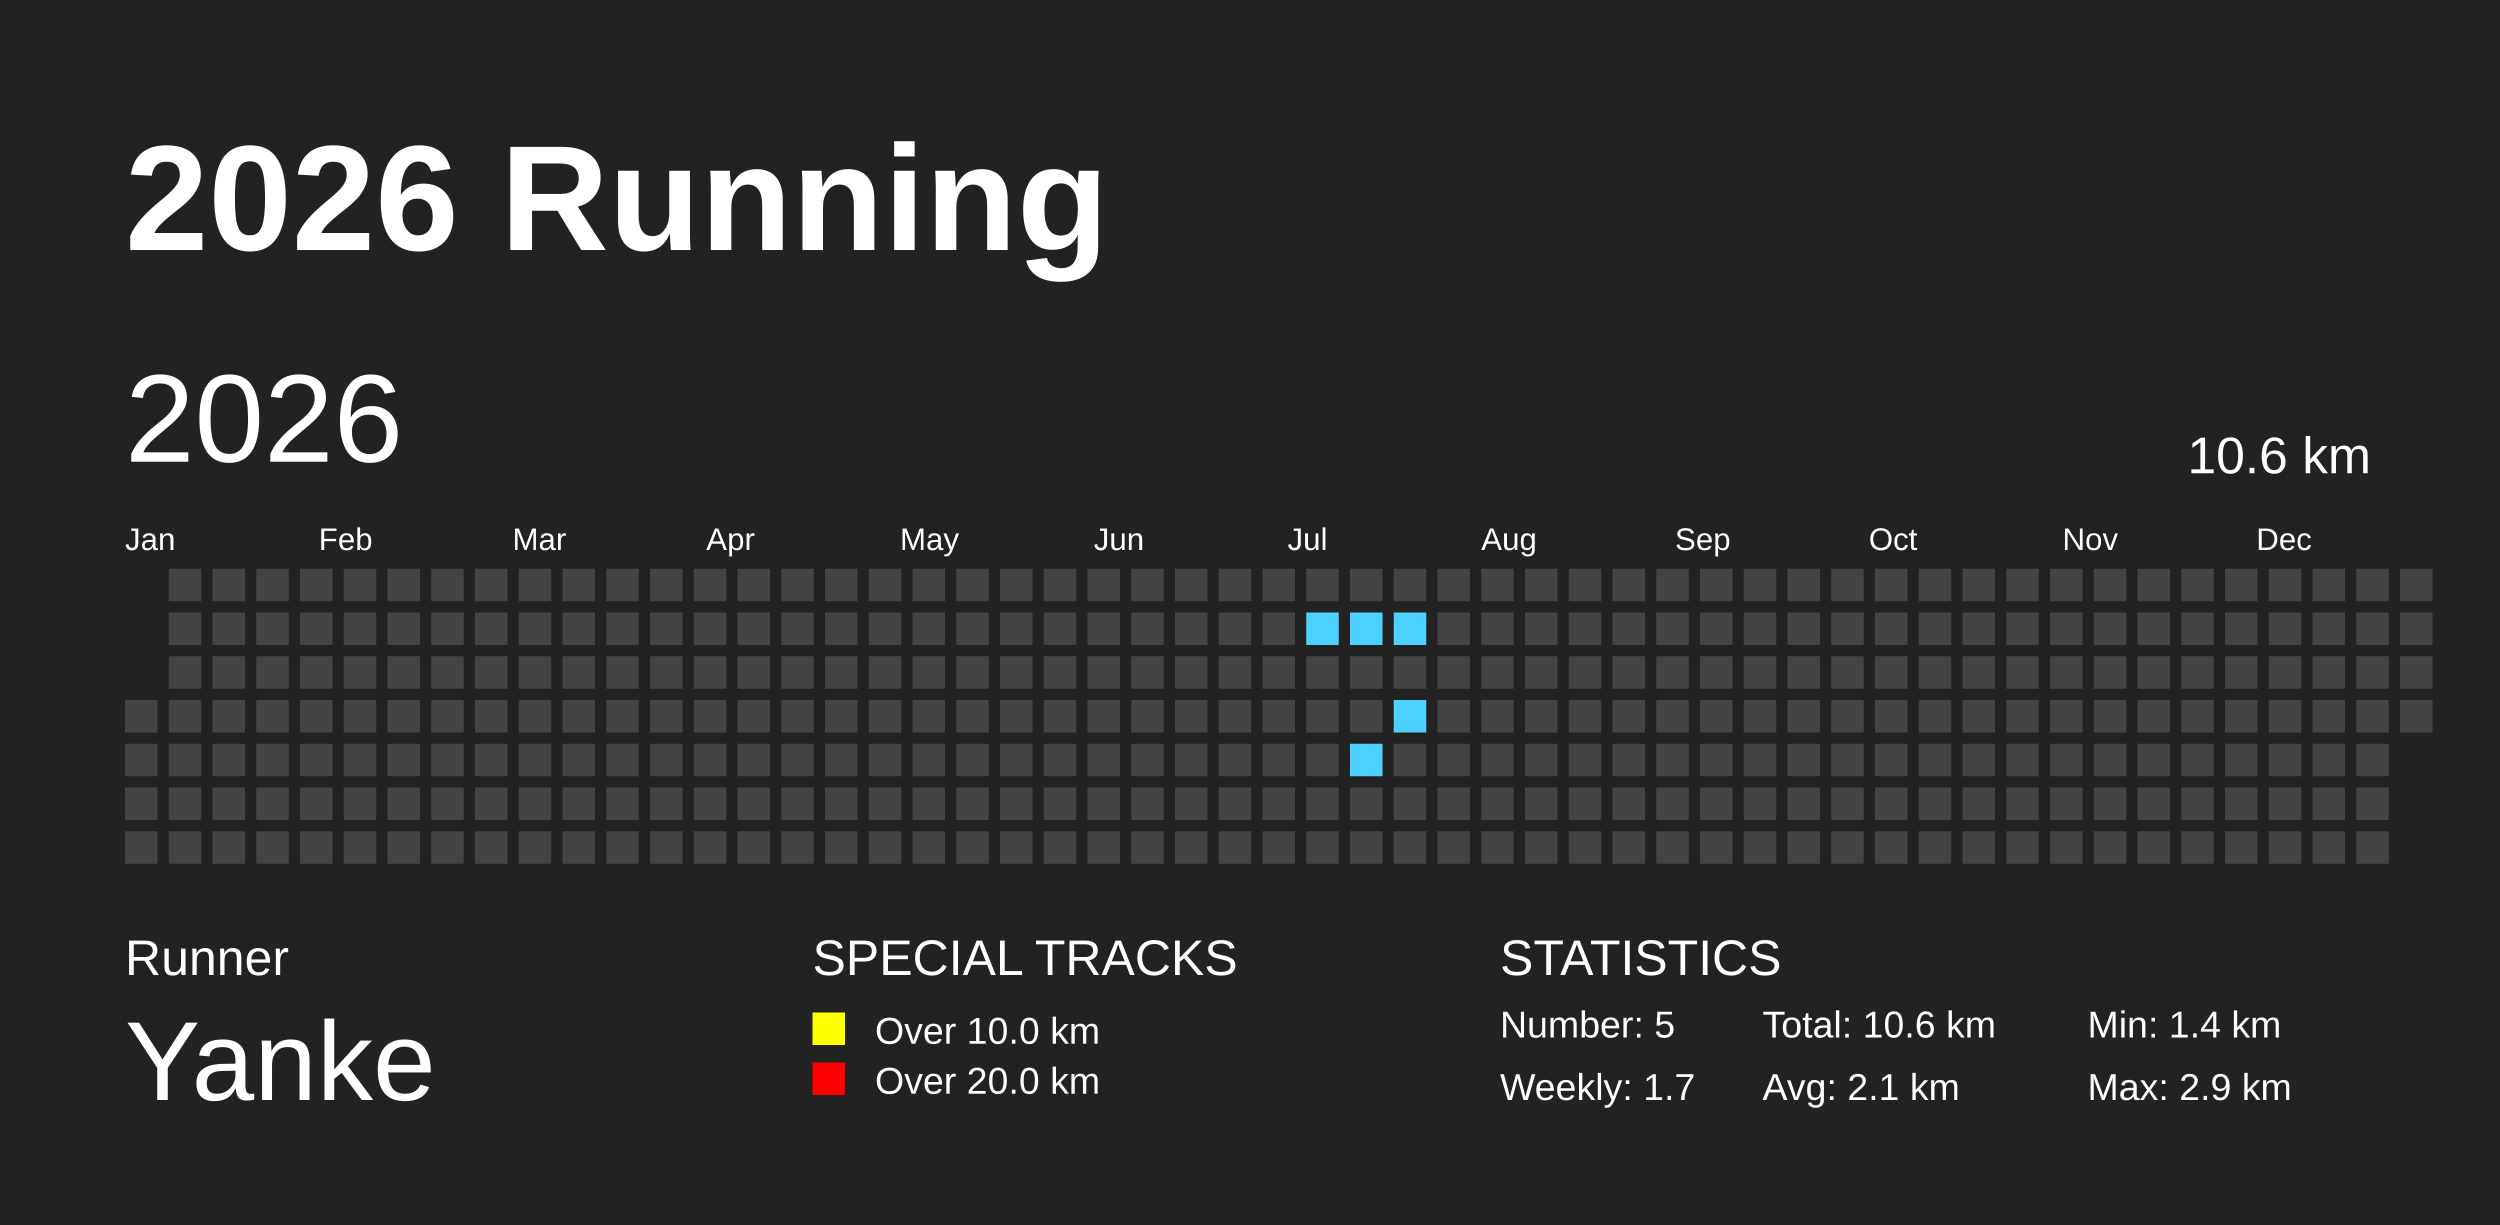
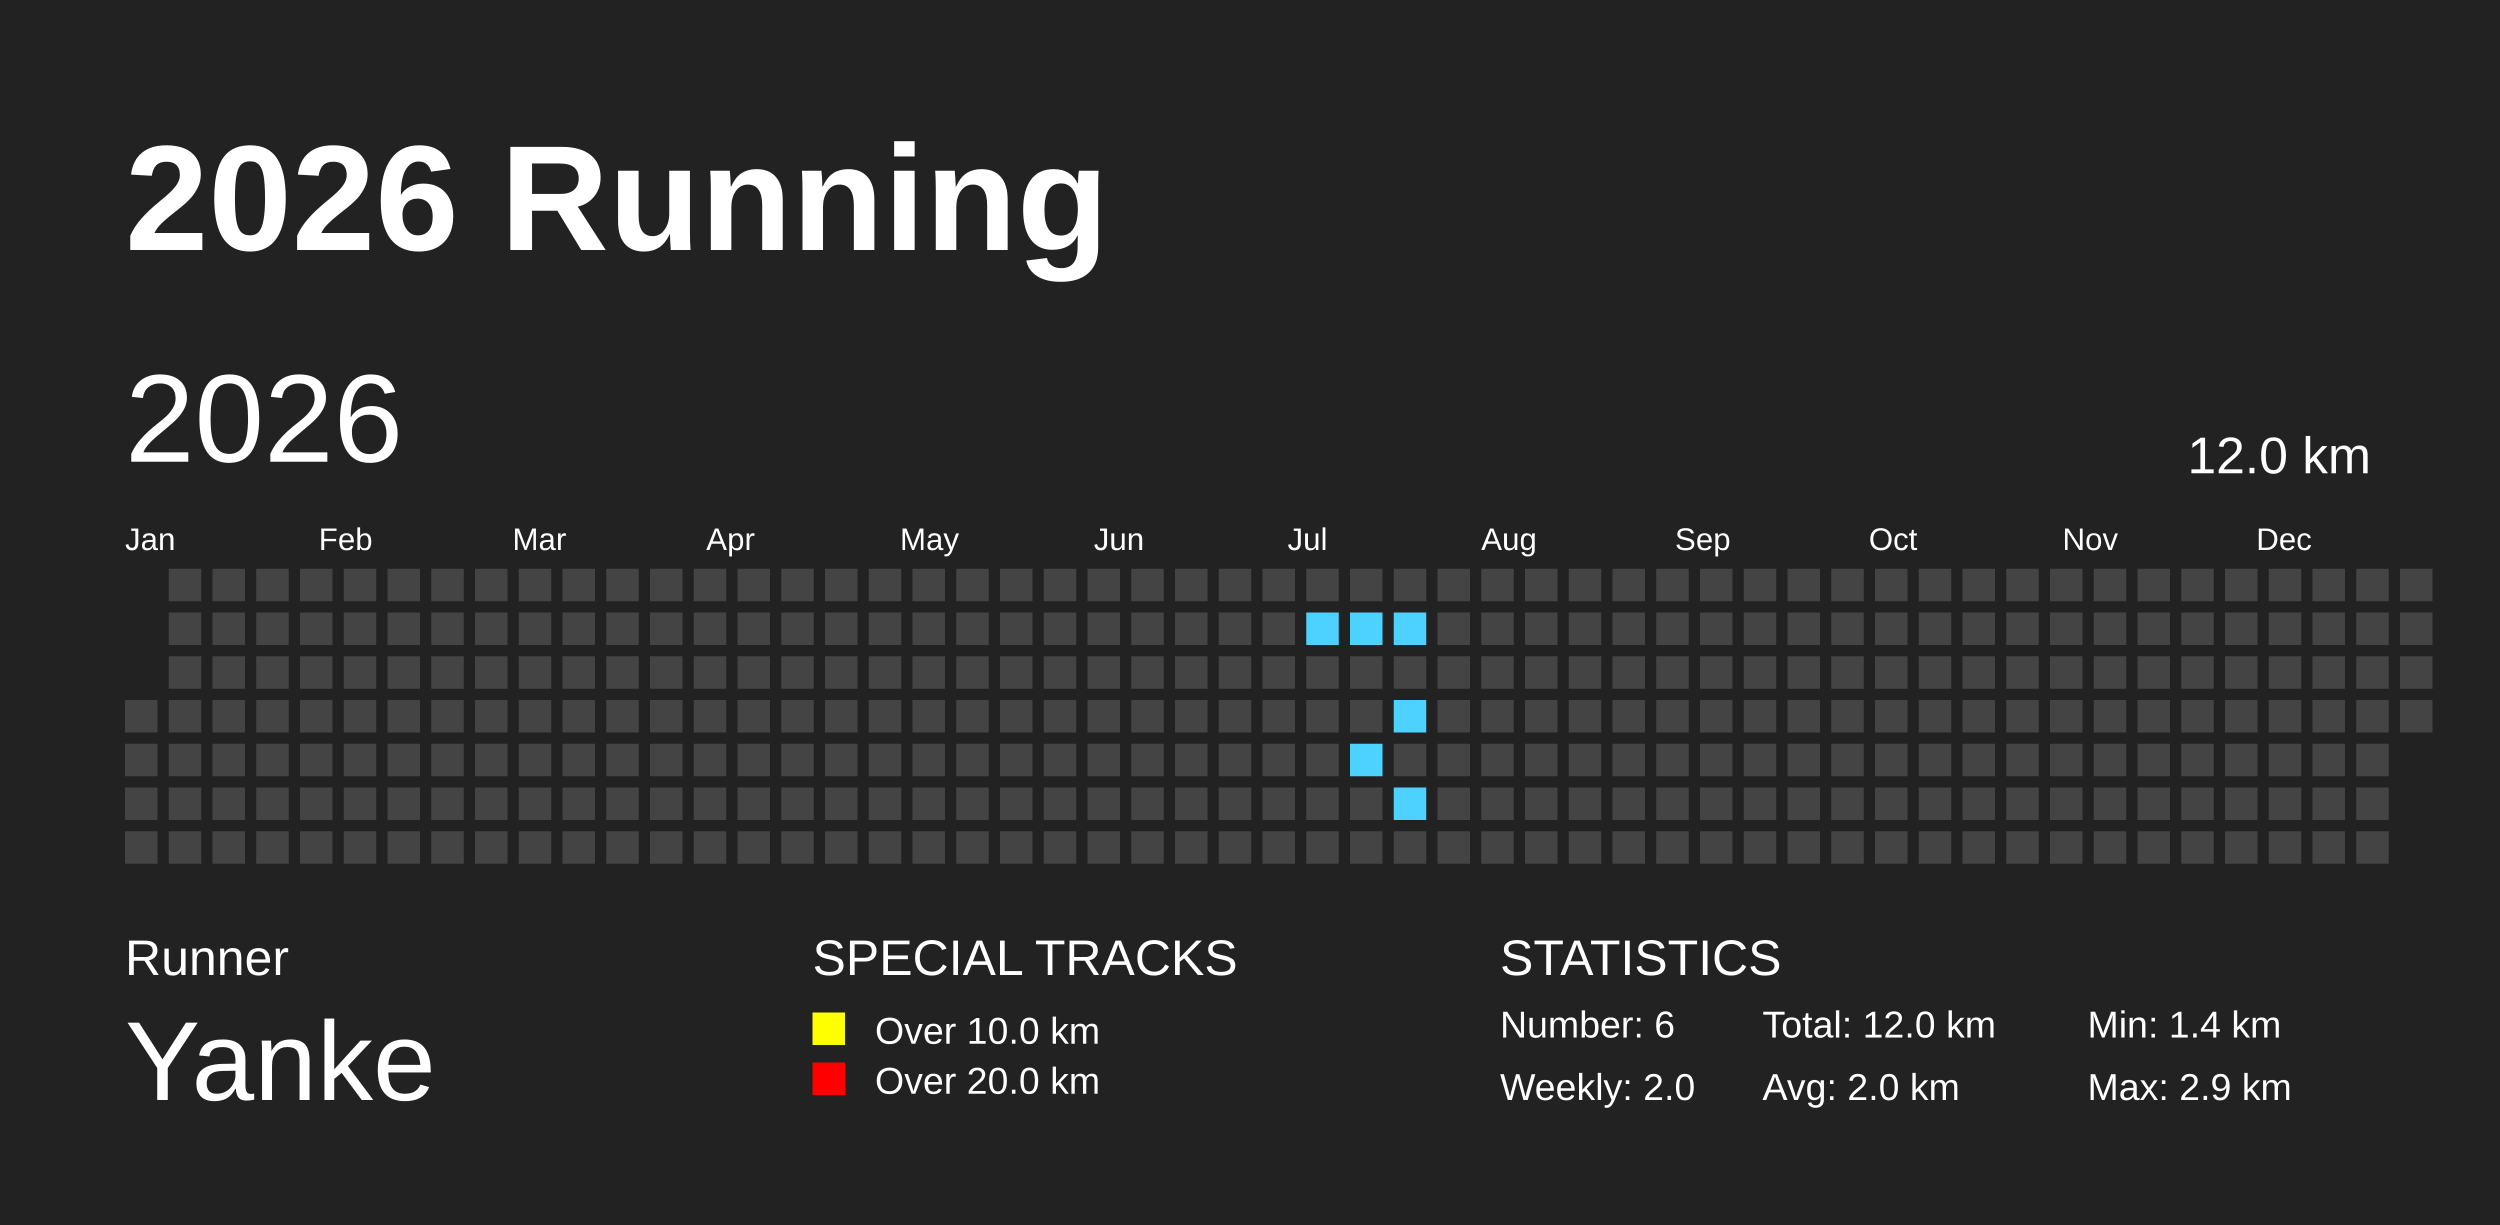
<svg xmlns="http://www.w3.org/2000/svg" baseProfile="full" height="98mm" version="1.1" viewBox="0,0,200,98" width="200mm">
  <defs>
    <pattern height="2" id="indoor-stripe" patternUnits="userSpaceOnUse" width="2">
      <line stroke="white" stroke-opacity="0.45" stroke-width="0.5" x1="0" x2="2" y1="2" y2="0" />
    </pattern>
  </defs>
  <rect fill="#222222" height="98" width="200" x="0" y="0" />
  <text fill="#FFFFFF" style="font-size:12px; font-family:Arial; font-weight:bold;" x="10" y="20">2026 Running</text>
  <text fill="#FFFFFF" style="font-size:4px; font-family:Arial" x="10" y="78">Runner</text>
  <text fill="#FFFFFF" style="font-size:9px; font-family:Arial" x="10" y="88">Yanke</text>
  <text fill="#FFFFFF" style="font-size:4px; font-family:Arial" x="65" y="78">SPECIAL TRACKS</text>
  <rect fill="yellow" height="2.6" width="2.6" x="65" y="81" />
  <text fill="#FFFFFF" style="font-size:3px; font-family:Arial" x="70" y="83.5">Over 10.0 km</text>
  <rect fill="red" height="2.6" width="2.6" x="65" y="85" />
  <text fill="#FFFFFF" style="font-size:3px; font-family:Arial" x="70" y="87.5">Over 20.0 km</text>
  <text fill="#FFFFFF" style="font-size:4px; font-family:Arial" x="120" y="78">STATISTICS</text>
-   <text fill="#FFFFFF" style="font-size:3px; font-family:Arial" x="120" y="83">Number: 5</text>
-   <text fill="#FFFFFF" style="font-size:3px; font-family:Arial" x="120" y="88">Weekly: 1.7</text>
-   <text fill="#FFFFFF" style="font-size:3px; font-family:Arial" x="141" y="83">Total: 10.6 km</text>
-   <text fill="#FFFFFF" style="font-size:3px; font-family:Arial" x="141" y="88">Avg: 2.1 km</text>
+   <text fill="#FFFFFF" style="font-size:3px; font-family:Arial" x="120" y="83">Number: 6</text>
+   <text fill="#FFFFFF" style="font-size:3px; font-family:Arial" x="120" y="88">Weekly: 2.0</text>
+   <text fill="#FFFFFF" style="font-size:3px; font-family:Arial" x="141" y="83">Total: 12.0 km</text>
+   <text fill="#FFFFFF" style="font-size:3px; font-family:Arial" x="141" y="88">Avg: 2.0 km</text>
  <text fill="#FFFFFF" style="font-size:3px; font-family:Arial" x="167" y="83">Min: 1.4 km</text>
  <text fill="#FFFFFF" style="font-size:3px; font-family:Arial" x="167" y="88">Max: 2.9 km</text>
  <text dominant-baseline="hanging" fill="#FFFFFF" style="font-size:10.0px; font-family:Arial;" x="10" y="30">2026</text>
-   <text dominant-baseline="hanging" fill="#FFFFFF" style="font-size:4.125px; font-family:Arial;" x="175" y="35">10.6 km</text>
+   <text dominant-baseline="hanging" fill="#FFFFFF" style="font-size:4.125px; font-family:Arial;" x="175" y="35">12.0 km</text>
  <text fill="#FFFFFF" style="font-size:2.5px; font-family:Arial" x="10.0" y="44">Jan</text>
  <text fill="#FFFFFF" style="font-size:2.5px; font-family:Arial" x="25.5" y="44">Feb</text>
  <text fill="#FFFFFF" style="font-size:2.5px; font-family:Arial" x="41.0" y="44">Mar</text>
  <text fill="#FFFFFF" style="font-size:2.5px; font-family:Arial" x="56.5" y="44">Apr</text>
  <text fill="#FFFFFF" style="font-size:2.5px; font-family:Arial" x="72.0" y="44">May</text>
  <text fill="#FFFFFF" style="font-size:2.5px; font-family:Arial" x="87.5" y="44">Jun</text>
  <text fill="#FFFFFF" style="font-size:2.5px; font-family:Arial" x="103.0" y="44">Jul</text>
  <text fill="#FFFFFF" style="font-size:2.5px; font-family:Arial" x="118.5" y="44">Aug</text>
  <text fill="#FFFFFF" style="font-size:2.5px; font-family:Arial" x="134.0" y="44">Sep</text>
  <text fill="#FFFFFF" style="font-size:2.5px; font-family:Arial" x="149.5" y="44">Oct</text>
  <text fill="#FFFFFF" style="font-size:2.5px; font-family:Arial" x="165.0" y="44">Nov</text>
  <text fill="#FFFFFF" style="font-size:2.5px; font-family:Arial" x="180.5" y="44">Dec</text>
  <rect fill="#444444" height="2.6" width="2.6" x="10.0" y="56.0" />
  <rect fill="#444444" height="2.6" width="2.6" x="10.0" y="59.5" />
  <rect fill="#444444" height="2.6" width="2.6" x="10.0" y="63.0" />
  <rect fill="#444444" height="2.6" width="2.6" x="10.0" y="66.5" />
  <rect fill="#444444" height="2.6" width="2.6" x="13.5" y="45.5" />
  <rect fill="#444444" height="2.6" width="2.6" x="13.5" y="49.0" />
  <rect fill="#444444" height="2.6" width="2.6" x="13.5" y="52.5" />
  <rect fill="#444444" height="2.6" width="2.6" x="13.5" y="56.0" />
  <rect fill="#444444" height="2.6" width="2.6" x="13.5" y="59.5" />
  <rect fill="#444444" height="2.6" width="2.6" x="13.5" y="63.0" />
  <rect fill="#444444" height="2.6" width="2.6" x="13.5" y="66.5" />
  <rect fill="#444444" height="2.6" width="2.6" x="17.0" y="45.5" />
  <rect fill="#444444" height="2.6" width="2.6" x="17.0" y="49.0" />
  <rect fill="#444444" height="2.6" width="2.6" x="17.0" y="52.5" />
  <rect fill="#444444" height="2.6" width="2.6" x="17.0" y="56.0" />
  <rect fill="#444444" height="2.6" width="2.6" x="17.0" y="59.5" />
  <rect fill="#444444" height="2.6" width="2.6" x="17.0" y="63.0" />
  <rect fill="#444444" height="2.6" width="2.6" x="17.0" y="66.5" />
  <rect fill="#444444" height="2.6" width="2.6" x="20.5" y="45.5" />
  <rect fill="#444444" height="2.6" width="2.6" x="20.5" y="49.0" />
  <rect fill="#444444" height="2.6" width="2.6" x="20.5" y="52.5" />
  <rect fill="#444444" height="2.6" width="2.6" x="20.5" y="56.0" />
  <rect fill="#444444" height="2.6" width="2.6" x="20.5" y="59.5" />
  <rect fill="#444444" height="2.6" width="2.6" x="20.5" y="63.0" />
  <rect fill="#444444" height="2.6" width="2.6" x="20.5" y="66.5" />
  <rect fill="#444444" height="2.6" width="2.6" x="24.0" y="45.5" />
  <rect fill="#444444" height="2.6" width="2.6" x="24.0" y="49.0" />
  <rect fill="#444444" height="2.6" width="2.6" x="24.0" y="52.5" />
  <rect fill="#444444" height="2.6" width="2.6" x="24.0" y="56.0" />
  <rect fill="#444444" height="2.6" width="2.6" x="24.0" y="59.5" />
  <rect fill="#444444" height="2.6" width="2.6" x="24.0" y="63.0" />
  <rect fill="#444444" height="2.6" width="2.6" x="24.0" y="66.5" />
  <rect fill="#444444" height="2.6" width="2.6" x="27.5" y="45.5" />
  <rect fill="#444444" height="2.6" width="2.6" x="27.5" y="49.0" />
  <rect fill="#444444" height="2.6" width="2.6" x="27.5" y="52.5" />
  <rect fill="#444444" height="2.6" width="2.6" x="27.5" y="56.0" />
  <rect fill="#444444" height="2.6" width="2.6" x="27.5" y="59.5" />
  <rect fill="#444444" height="2.6" width="2.6" x="27.5" y="63.0" />
  <rect fill="#444444" height="2.6" width="2.6" x="27.5" y="66.5" />
  <rect fill="#444444" height="2.6" width="2.6" x="31.0" y="45.5" />
  <rect fill="#444444" height="2.6" width="2.6" x="31.0" y="49.0" />
  <rect fill="#444444" height="2.6" width="2.6" x="31.0" y="52.5" />
  <rect fill="#444444" height="2.6" width="2.6" x="31.0" y="56.0" />
  <rect fill="#444444" height="2.6" width="2.6" x="31.0" y="59.5" />
  <rect fill="#444444" height="2.6" width="2.6" x="31.0" y="63.0" />
  <rect fill="#444444" height="2.6" width="2.6" x="31.0" y="66.5" />
  <rect fill="#444444" height="2.6" width="2.6" x="34.5" y="45.5" />
  <rect fill="#444444" height="2.6" width="2.6" x="34.5" y="49.0" />
  <rect fill="#444444" height="2.6" width="2.6" x="34.5" y="52.5" />
  <rect fill="#444444" height="2.6" width="2.6" x="34.5" y="56.0" />
  <rect fill="#444444" height="2.6" width="2.6" x="34.5" y="59.5" />
  <rect fill="#444444" height="2.6" width="2.6" x="34.5" y="63.0" />
  <rect fill="#444444" height="2.6" width="2.6" x="34.5" y="66.5" />
  <rect fill="#444444" height="2.6" width="2.6" x="38.0" y="45.5" />
  <rect fill="#444444" height="2.6" width="2.6" x="38.0" y="49.0" />
  <rect fill="#444444" height="2.6" width="2.6" x="38.0" y="52.5" />
  <rect fill="#444444" height="2.6" width="2.6" x="38.0" y="56.0" />
  <rect fill="#444444" height="2.6" width="2.6" x="38.0" y="59.5" />
  <rect fill="#444444" height="2.6" width="2.6" x="38.0" y="63.0" />
  <rect fill="#444444" height="2.6" width="2.6" x="38.0" y="66.5" />
  <rect fill="#444444" height="2.6" width="2.6" x="41.5" y="45.5" />
  <rect fill="#444444" height="2.6" width="2.6" x="41.5" y="49.0" />
  <rect fill="#444444" height="2.6" width="2.6" x="41.5" y="52.5" />
  <rect fill="#444444" height="2.6" width="2.6" x="41.5" y="56.0" />
  <rect fill="#444444" height="2.6" width="2.6" x="41.5" y="59.5" />
  <rect fill="#444444" height="2.6" width="2.6" x="41.5" y="63.0" />
  <rect fill="#444444" height="2.6" width="2.6" x="41.5" y="66.5" />
  <rect fill="#444444" height="2.6" width="2.6" x="45.0" y="45.5" />
  <rect fill="#444444" height="2.6" width="2.6" x="45.0" y="49.0" />
  <rect fill="#444444" height="2.6" width="2.6" x="45.0" y="52.5" />
  <rect fill="#444444" height="2.6" width="2.6" x="45.0" y="56.0" />
  <rect fill="#444444" height="2.6" width="2.6" x="45.0" y="59.5" />
  <rect fill="#444444" height="2.6" width="2.6" x="45.0" y="63.0" />
  <rect fill="#444444" height="2.6" width="2.6" x="45.0" y="66.5" />
  <rect fill="#444444" height="2.6" width="2.6" x="48.5" y="45.5" />
  <rect fill="#444444" height="2.6" width="2.6" x="48.5" y="49.0" />
  <rect fill="#444444" height="2.6" width="2.6" x="48.5" y="52.5" />
  <rect fill="#444444" height="2.6" width="2.6" x="48.5" y="56.0" />
  <rect fill="#444444" height="2.6" width="2.6" x="48.5" y="59.5" />
  <rect fill="#444444" height="2.6" width="2.6" x="48.5" y="63.0" />
  <rect fill="#444444" height="2.6" width="2.6" x="48.5" y="66.5" />
  <rect fill="#444444" height="2.6" width="2.6" x="52.0" y="45.5" />
  <rect fill="#444444" height="2.6" width="2.6" x="52.0" y="49.0" />
  <rect fill="#444444" height="2.6" width="2.6" x="52.0" y="52.5" />
  <rect fill="#444444" height="2.6" width="2.6" x="52.0" y="56.0" />
  <rect fill="#444444" height="2.6" width="2.6" x="52.0" y="59.5" />
  <rect fill="#444444" height="2.6" width="2.6" x="52.0" y="63.0" />
  <rect fill="#444444" height="2.6" width="2.6" x="52.0" y="66.5" />
  <rect fill="#444444" height="2.6" width="2.6" x="55.5" y="45.5" />
  <rect fill="#444444" height="2.6" width="2.6" x="55.5" y="49.0" />
  <rect fill="#444444" height="2.6" width="2.6" x="55.5" y="52.5" />
  <rect fill="#444444" height="2.6" width="2.6" x="55.5" y="56.0" />
  <rect fill="#444444" height="2.6" width="2.6" x="55.5" y="59.5" />
  <rect fill="#444444" height="2.6" width="2.6" x="55.5" y="63.0" />
  <rect fill="#444444" height="2.6" width="2.6" x="55.5" y="66.5" />
  <rect fill="#444444" height="2.6" width="2.6" x="59.0" y="45.5" />
  <rect fill="#444444" height="2.6" width="2.6" x="59.0" y="49.0" />
  <rect fill="#444444" height="2.6" width="2.6" x="59.0" y="52.5" />
  <rect fill="#444444" height="2.6" width="2.6" x="59.0" y="56.0" />
  <rect fill="#444444" height="2.6" width="2.6" x="59.0" y="59.5" />
  <rect fill="#444444" height="2.6" width="2.6" x="59.0" y="63.0" />
  <rect fill="#444444" height="2.6" width="2.6" x="59.0" y="66.5" />
  <rect fill="#444444" height="2.6" width="2.6" x="62.5" y="45.5" />
  <rect fill="#444444" height="2.6" width="2.6" x="62.5" y="49.0" />
  <rect fill="#444444" height="2.6" width="2.6" x="62.5" y="52.5" />
  <rect fill="#444444" height="2.6" width="2.6" x="62.5" y="56.0" />
  <rect fill="#444444" height="2.6" width="2.6" x="62.5" y="59.5" />
  <rect fill="#444444" height="2.6" width="2.6" x="62.5" y="63.0" />
  <rect fill="#444444" height="2.6" width="2.6" x="62.5" y="66.5" />
  <rect fill="#444444" height="2.6" width="2.6" x="66.0" y="45.5" />
  <rect fill="#444444" height="2.6" width="2.6" x="66.0" y="49.0" />
  <rect fill="#444444" height="2.6" width="2.6" x="66.0" y="52.5" />
  <rect fill="#444444" height="2.6" width="2.6" x="66.0" y="56.0" />
  <rect fill="#444444" height="2.6" width="2.6" x="66.0" y="59.5" />
  <rect fill="#444444" height="2.6" width="2.6" x="66.0" y="63.0" />
  <rect fill="#444444" height="2.6" width="2.6" x="66.0" y="66.5" />
  <rect fill="#444444" height="2.6" width="2.6" x="69.5" y="45.5" />
  <rect fill="#444444" height="2.6" width="2.6" x="69.5" y="49.0" />
  <rect fill="#444444" height="2.6" width="2.6" x="69.5" y="52.5" />
  <rect fill="#444444" height="2.6" width="2.6" x="69.5" y="56.0" />
  <rect fill="#444444" height="2.6" width="2.6" x="69.5" y="59.5" />
  <rect fill="#444444" height="2.6" width="2.6" x="69.5" y="63.0" />
  <rect fill="#444444" height="2.6" width="2.6" x="69.5" y="66.5" />
  <rect fill="#444444" height="2.6" width="2.6" x="73.0" y="45.5" />
  <rect fill="#444444" height="2.6" width="2.6" x="73.0" y="49.0" />
  <rect fill="#444444" height="2.6" width="2.6" x="73.0" y="52.5" />
  <rect fill="#444444" height="2.6" width="2.6" x="73.0" y="56.0" />
  <rect fill="#444444" height="2.6" width="2.6" x="73.0" y="59.5" />
  <rect fill="#444444" height="2.6" width="2.6" x="73.0" y="63.0" />
  <rect fill="#444444" height="2.6" width="2.6" x="73.0" y="66.5" />
  <rect fill="#444444" height="2.6" width="2.6" x="76.5" y="45.5" />
  <rect fill="#444444" height="2.6" width="2.6" x="76.5" y="49.0" />
  <rect fill="#444444" height="2.6" width="2.6" x="76.5" y="52.5" />
  <rect fill="#444444" height="2.6" width="2.6" x="76.5" y="56.0" />
  <rect fill="#444444" height="2.6" width="2.6" x="76.5" y="59.5" />
  <rect fill="#444444" height="2.6" width="2.6" x="76.5" y="63.0" />
  <rect fill="#444444" height="2.6" width="2.6" x="76.5" y="66.5" />
  <rect fill="#444444" height="2.6" width="2.6" x="80.0" y="45.5" />
  <rect fill="#444444" height="2.6" width="2.6" x="80.0" y="49.0" />
  <rect fill="#444444" height="2.6" width="2.6" x="80.0" y="52.5" />
  <rect fill="#444444" height="2.6" width="2.6" x="80.0" y="56.0" />
  <rect fill="#444444" height="2.6" width="2.6" x="80.0" y="59.5" />
  <rect fill="#444444" height="2.6" width="2.6" x="80.0" y="63.0" />
  <rect fill="#444444" height="2.6" width="2.6" x="80.0" y="66.5" />
  <rect fill="#444444" height="2.6" width="2.6" x="83.5" y="45.5" />
  <rect fill="#444444" height="2.6" width="2.6" x="83.5" y="49.0" />
  <rect fill="#444444" height="2.6" width="2.6" x="83.5" y="52.5" />
  <rect fill="#444444" height="2.6" width="2.6" x="83.5" y="56.0" />
  <rect fill="#444444" height="2.6" width="2.6" x="83.5" y="59.5" />
  <rect fill="#444444" height="2.6" width="2.6" x="83.5" y="63.0" />
  <rect fill="#444444" height="2.6" width="2.6" x="83.5" y="66.5" />
  <rect fill="#444444" height="2.6" width="2.6" x="87.0" y="45.5" />
  <rect fill="#444444" height="2.6" width="2.6" x="87.0" y="49.0" />
  <rect fill="#444444" height="2.6" width="2.6" x="87.0" y="52.5" />
  <rect fill="#444444" height="2.6" width="2.6" x="87.0" y="56.0" />
  <rect fill="#444444" height="2.6" width="2.6" x="87.0" y="59.5" />
  <rect fill="#444444" height="2.6" width="2.6" x="87.0" y="63.0" />
  <rect fill="#444444" height="2.6" width="2.6" x="87.0" y="66.5" />
  <rect fill="#444444" height="2.6" width="2.6" x="90.5" y="45.5" />
  <rect fill="#444444" height="2.6" width="2.6" x="90.5" y="49.0" />
  <rect fill="#444444" height="2.6" width="2.6" x="90.5" y="52.5" />
  <rect fill="#444444" height="2.6" width="2.6" x="90.5" y="56.0" />
  <rect fill="#444444" height="2.6" width="2.6" x="90.5" y="59.5" />
  <rect fill="#444444" height="2.6" width="2.6" x="90.5" y="63.0" />
  <rect fill="#444444" height="2.6" width="2.6" x="90.5" y="66.5" />
  <rect fill="#444444" height="2.6" width="2.6" x="94.0" y="45.5" />
  <rect fill="#444444" height="2.6" width="2.6" x="94.0" y="49.0" />
  <rect fill="#444444" height="2.6" width="2.6" x="94.0" y="52.5" />
  <rect fill="#444444" height="2.6" width="2.6" x="94.0" y="56.0" />
  <rect fill="#444444" height="2.6" width="2.6" x="94.0" y="59.5" />
  <rect fill="#444444" height="2.6" width="2.6" x="94.0" y="63.0" />
  <rect fill="#444444" height="2.6" width="2.6" x="94.0" y="66.5" />
  <rect fill="#444444" height="2.6" width="2.6" x="97.5" y="45.5" />
  <rect fill="#444444" height="2.6" width="2.6" x="97.5" y="49.0" />
  <rect fill="#444444" height="2.6" width="2.6" x="97.5" y="52.5" />
  <rect fill="#444444" height="2.6" width="2.6" x="97.5" y="56.0" />
  <rect fill="#444444" height="2.6" width="2.6" x="97.5" y="59.5" />
  <rect fill="#444444" height="2.6" width="2.6" x="97.5" y="63.0" />
  <rect fill="#444444" height="2.6" width="2.6" x="97.5" y="66.5" />
  <rect fill="#444444" height="2.6" width="2.6" x="101.0" y="45.5" />
  <rect fill="#444444" height="2.6" width="2.6" x="101.0" y="49.0" />
  <rect fill="#444444" height="2.6" width="2.6" x="101.0" y="52.5" />
  <rect fill="#444444" height="2.6" width="2.6" x="101.0" y="56.0" />
  <rect fill="#444444" height="2.6" width="2.6" x="101.0" y="59.5" />
  <rect fill="#444444" height="2.6" width="2.6" x="101.0" y="63.0" />
  <rect fill="#444444" height="2.6" width="2.6" x="101.0" y="66.5" />
  <rect fill="#444444" height="2.6" width="2.6" x="104.5" y="45.5" />
  <rect fill="#4DD2FF" height="2.6" width="2.6" x="104.5" y="49.0" />
  <rect fill="#444444" height="2.6" width="2.6" x="104.5" y="52.5" />
  <rect fill="#444444" height="2.6" width="2.6" x="104.5" y="56.0" />
  <rect fill="#444444" height="2.6" width="2.6" x="104.5" y="59.5" />
  <rect fill="#444444" height="2.6" width="2.6" x="104.5" y="63.0" />
  <rect fill="#444444" height="2.6" width="2.6" x="104.5" y="66.5" />
  <rect fill="#444444" height="2.6" width="2.6" x="108.0" y="45.5" />
  <rect fill="#4DD2FF" height="2.6" width="2.6" x="108.0" y="49.0" />
  <rect fill="#444444" height="2.6" width="2.6" x="108.0" y="52.5" />
  <rect fill="#444444" height="2.6" width="2.6" x="108.0" y="56.0" />
  <rect fill="#4DD2FF" height="2.6" width="2.6" x="108.0" y="59.5" />
  <rect fill="#444444" height="2.6" width="2.6" x="108.0" y="63.0" />
  <rect fill="#444444" height="2.6" width="2.6" x="108.0" y="66.5" />
  <rect fill="#444444" height="2.6" width="2.6" x="111.5" y="45.5" />
  <rect fill="#4DD2FF" height="2.6" width="2.6" x="111.5" y="49.0" />
  <rect fill="#444444" height="2.6" width="2.6" x="111.5" y="52.5" />
  <rect fill="#4DD2FF" height="2.6" width="2.6" x="111.5" y="56.0" />
  <rect fill="#444444" height="2.6" width="2.6" x="111.5" y="59.5" />
-   <rect fill="#444444" height="2.6" width="2.6" x="111.5" y="63.0" />
+   <rect fill="#4DD2FF" height="2.6" width="2.6" x="111.5" y="63.0" />
  <rect fill="#444444" height="2.6" width="2.6" x="111.5" y="66.5" />
  <rect fill="#444444" height="2.6" width="2.6" x="115.0" y="45.5" />
  <rect fill="#444444" height="2.6" width="2.6" x="115.0" y="49.0" />
  <rect fill="#444444" height="2.6" width="2.6" x="115.0" y="52.5" />
  <rect fill="#444444" height="2.6" width="2.6" x="115.0" y="56.0" />
  <rect fill="#444444" height="2.6" width="2.6" x="115.0" y="59.5" />
  <rect fill="#444444" height="2.6" width="2.6" x="115.0" y="63.0" />
  <rect fill="#444444" height="2.6" width="2.6" x="115.0" y="66.5" />
  <rect fill="#444444" height="2.6" width="2.6" x="118.5" y="45.5" />
  <rect fill="#444444" height="2.6" width="2.6" x="118.5" y="49.0" />
  <rect fill="#444444" height="2.6" width="2.6" x="118.5" y="52.5" />
  <rect fill="#444444" height="2.6" width="2.6" x="118.5" y="56.0" />
  <rect fill="#444444" height="2.6" width="2.6" x="118.5" y="59.5" />
  <rect fill="#444444" height="2.6" width="2.6" x="118.5" y="63.0" />
  <rect fill="#444444" height="2.6" width="2.6" x="118.5" y="66.5" />
  <rect fill="#444444" height="2.6" width="2.6" x="122.0" y="45.5" />
  <rect fill="#444444" height="2.6" width="2.6" x="122.0" y="49.0" />
  <rect fill="#444444" height="2.6" width="2.6" x="122.0" y="52.5" />
  <rect fill="#444444" height="2.6" width="2.6" x="122.0" y="56.0" />
  <rect fill="#444444" height="2.6" width="2.6" x="122.0" y="59.5" />
  <rect fill="#444444" height="2.6" width="2.6" x="122.0" y="63.0" />
  <rect fill="#444444" height="2.6" width="2.6" x="122.0" y="66.5" />
  <rect fill="#444444" height="2.6" width="2.6" x="125.5" y="45.5" />
  <rect fill="#444444" height="2.6" width="2.6" x="125.5" y="49.0" />
  <rect fill="#444444" height="2.6" width="2.6" x="125.5" y="52.5" />
  <rect fill="#444444" height="2.6" width="2.6" x="125.5" y="56.0" />
  <rect fill="#444444" height="2.6" width="2.6" x="125.5" y="59.5" />
  <rect fill="#444444" height="2.6" width="2.6" x="125.5" y="63.0" />
  <rect fill="#444444" height="2.6" width="2.6" x="125.5" y="66.5" />
  <rect fill="#444444" height="2.6" width="2.6" x="129.0" y="45.5" />
  <rect fill="#444444" height="2.6" width="2.6" x="129.0" y="49.0" />
  <rect fill="#444444" height="2.6" width="2.6" x="129.0" y="52.5" />
  <rect fill="#444444" height="2.6" width="2.6" x="129.0" y="56.0" />
  <rect fill="#444444" height="2.6" width="2.6" x="129.0" y="59.5" />
  <rect fill="#444444" height="2.6" width="2.6" x="129.0" y="63.0" />
  <rect fill="#444444" height="2.6" width="2.6" x="129.0" y="66.5" />
  <rect fill="#444444" height="2.6" width="2.6" x="132.5" y="45.5" />
  <rect fill="#444444" height="2.6" width="2.6" x="132.5" y="49.0" />
  <rect fill="#444444" height="2.6" width="2.6" x="132.5" y="52.5" />
  <rect fill="#444444" height="2.6" width="2.6" x="132.5" y="56.0" />
  <rect fill="#444444" height="2.6" width="2.6" x="132.5" y="59.5" />
  <rect fill="#444444" height="2.6" width="2.6" x="132.5" y="63.0" />
  <rect fill="#444444" height="2.6" width="2.6" x="132.5" y="66.5" />
  <rect fill="#444444" height="2.6" width="2.6" x="136.0" y="45.5" />
  <rect fill="#444444" height="2.6" width="2.6" x="136.0" y="49.0" />
  <rect fill="#444444" height="2.6" width="2.6" x="136.0" y="52.5" />
  <rect fill="#444444" height="2.6" width="2.6" x="136.0" y="56.0" />
  <rect fill="#444444" height="2.6" width="2.6" x="136.0" y="59.5" />
  <rect fill="#444444" height="2.6" width="2.6" x="136.0" y="63.0" />
  <rect fill="#444444" height="2.6" width="2.6" x="136.0" y="66.5" />
  <rect fill="#444444" height="2.6" width="2.6" x="139.5" y="45.5" />
  <rect fill="#444444" height="2.6" width="2.6" x="139.5" y="49.0" />
  <rect fill="#444444" height="2.6" width="2.6" x="139.5" y="52.5" />
  <rect fill="#444444" height="2.6" width="2.6" x="139.5" y="56.0" />
  <rect fill="#444444" height="2.6" width="2.6" x="139.5" y="59.5" />
  <rect fill="#444444" height="2.6" width="2.6" x="139.5" y="63.0" />
  <rect fill="#444444" height="2.6" width="2.6" x="139.5" y="66.5" />
  <rect fill="#444444" height="2.6" width="2.6" x="143.0" y="45.5" />
  <rect fill="#444444" height="2.6" width="2.6" x="143.0" y="49.0" />
  <rect fill="#444444" height="2.6" width="2.6" x="143.0" y="52.5" />
  <rect fill="#444444" height="2.6" width="2.6" x="143.0" y="56.0" />
  <rect fill="#444444" height="2.6" width="2.6" x="143.0" y="59.5" />
  <rect fill="#444444" height="2.6" width="2.6" x="143.0" y="63.0" />
  <rect fill="#444444" height="2.6" width="2.6" x="143.0" y="66.5" />
  <rect fill="#444444" height="2.6" width="2.6" x="146.5" y="45.5" />
  <rect fill="#444444" height="2.6" width="2.6" x="146.5" y="49.0" />
  <rect fill="#444444" height="2.6" width="2.6" x="146.5" y="52.5" />
  <rect fill="#444444" height="2.6" width="2.6" x="146.5" y="56.0" />
  <rect fill="#444444" height="2.6" width="2.6" x="146.5" y="59.5" />
  <rect fill="#444444" height="2.6" width="2.6" x="146.5" y="63.0" />
  <rect fill="#444444" height="2.6" width="2.6" x="146.5" y="66.5" />
  <rect fill="#444444" height="2.6" width="2.6" x="150.0" y="45.5" />
  <rect fill="#444444" height="2.6" width="2.6" x="150.0" y="49.0" />
  <rect fill="#444444" height="2.6" width="2.6" x="150.0" y="52.5" />
  <rect fill="#444444" height="2.6" width="2.6" x="150.0" y="56.0" />
  <rect fill="#444444" height="2.6" width="2.6" x="150.0" y="59.5" />
  <rect fill="#444444" height="2.6" width="2.6" x="150.0" y="63.0" />
  <rect fill="#444444" height="2.6" width="2.6" x="150.0" y="66.5" />
  <rect fill="#444444" height="2.6" width="2.6" x="153.5" y="45.5" />
  <rect fill="#444444" height="2.6" width="2.6" x="153.5" y="49.0" />
  <rect fill="#444444" height="2.6" width="2.6" x="153.5" y="52.5" />
  <rect fill="#444444" height="2.6" width="2.6" x="153.5" y="56.0" />
  <rect fill="#444444" height="2.6" width="2.6" x="153.5" y="59.5" />
  <rect fill="#444444" height="2.6" width="2.6" x="153.5" y="63.0" />
  <rect fill="#444444" height="2.6" width="2.6" x="153.5" y="66.5" />
  <rect fill="#444444" height="2.6" width="2.6" x="157.0" y="45.5" />
  <rect fill="#444444" height="2.6" width="2.6" x="157.0" y="49.0" />
  <rect fill="#444444" height="2.6" width="2.6" x="157.0" y="52.5" />
  <rect fill="#444444" height="2.6" width="2.6" x="157.0" y="56.0" />
  <rect fill="#444444" height="2.6" width="2.6" x="157.0" y="59.5" />
  <rect fill="#444444" height="2.6" width="2.6" x="157.0" y="63.0" />
  <rect fill="#444444" height="2.6" width="2.6" x="157.0" y="66.5" />
  <rect fill="#444444" height="2.6" width="2.6" x="160.5" y="45.5" />
  <rect fill="#444444" height="2.6" width="2.6" x="160.5" y="49.0" />
  <rect fill="#444444" height="2.6" width="2.6" x="160.5" y="52.5" />
  <rect fill="#444444" height="2.6" width="2.6" x="160.5" y="56.0" />
  <rect fill="#444444" height="2.6" width="2.6" x="160.5" y="59.5" />
  <rect fill="#444444" height="2.6" width="2.6" x="160.5" y="63.0" />
  <rect fill="#444444" height="2.6" width="2.6" x="160.5" y="66.5" />
  <rect fill="#444444" height="2.6" width="2.6" x="164.0" y="45.5" />
  <rect fill="#444444" height="2.6" width="2.6" x="164.0" y="49.0" />
  <rect fill="#444444" height="2.6" width="2.6" x="164.0" y="52.5" />
  <rect fill="#444444" height="2.6" width="2.6" x="164.0" y="56.0" />
  <rect fill="#444444" height="2.6" width="2.6" x="164.0" y="59.5" />
  <rect fill="#444444" height="2.6" width="2.6" x="164.0" y="63.0" />
  <rect fill="#444444" height="2.6" width="2.6" x="164.0" y="66.5" />
  <rect fill="#444444" height="2.6" width="2.6" x="167.5" y="45.5" />
  <rect fill="#444444" height="2.6" width="2.6" x="167.5" y="49.0" />
  <rect fill="#444444" height="2.6" width="2.6" x="167.5" y="52.5" />
  <rect fill="#444444" height="2.6" width="2.6" x="167.5" y="56.0" />
  <rect fill="#444444" height="2.6" width="2.6" x="167.5" y="59.5" />
  <rect fill="#444444" height="2.6" width="2.6" x="167.5" y="63.0" />
  <rect fill="#444444" height="2.6" width="2.6" x="167.5" y="66.5" />
  <rect fill="#444444" height="2.6" width="2.6" x="171.0" y="45.5" />
  <rect fill="#444444" height="2.6" width="2.6" x="171.0" y="49.0" />
  <rect fill="#444444" height="2.6" width="2.6" x="171.0" y="52.5" />
  <rect fill="#444444" height="2.6" width="2.6" x="171.0" y="56.0" />
  <rect fill="#444444" height="2.6" width="2.6" x="171.0" y="59.5" />
  <rect fill="#444444" height="2.6" width="2.6" x="171.0" y="63.0" />
  <rect fill="#444444" height="2.6" width="2.6" x="171.0" y="66.5" />
  <rect fill="#444444" height="2.6" width="2.6" x="174.5" y="45.5" />
  <rect fill="#444444" height="2.6" width="2.6" x="174.5" y="49.0" />
  <rect fill="#444444" height="2.6" width="2.6" x="174.5" y="52.5" />
  <rect fill="#444444" height="2.6" width="2.6" x="174.5" y="56.0" />
  <rect fill="#444444" height="2.6" width="2.6" x="174.5" y="59.5" />
  <rect fill="#444444" height="2.6" width="2.6" x="174.5" y="63.0" />
  <rect fill="#444444" height="2.6" width="2.6" x="174.5" y="66.5" />
  <rect fill="#444444" height="2.6" width="2.6" x="178.0" y="45.5" />
  <rect fill="#444444" height="2.6" width="2.6" x="178.0" y="49.0" />
  <rect fill="#444444" height="2.6" width="2.6" x="178.0" y="52.5" />
  <rect fill="#444444" height="2.6" width="2.6" x="178.0" y="56.0" />
  <rect fill="#444444" height="2.6" width="2.6" x="178.0" y="59.5" />
  <rect fill="#444444" height="2.6" width="2.6" x="178.0" y="63.0" />
  <rect fill="#444444" height="2.6" width="2.6" x="178.0" y="66.5" />
  <rect fill="#444444" height="2.6" width="2.6" x="181.5" y="45.5" />
  <rect fill="#444444" height="2.6" width="2.6" x="181.5" y="49.0" />
  <rect fill="#444444" height="2.6" width="2.6" x="181.5" y="52.5" />
  <rect fill="#444444" height="2.6" width="2.6" x="181.5" y="56.0" />
  <rect fill="#444444" height="2.6" width="2.6" x="181.5" y="59.5" />
  <rect fill="#444444" height="2.6" width="2.6" x="181.5" y="63.0" />
  <rect fill="#444444" height="2.6" width="2.6" x="181.5" y="66.5" />
  <rect fill="#444444" height="2.6" width="2.6" x="185.0" y="45.5" />
  <rect fill="#444444" height="2.6" width="2.6" x="185.0" y="49.0" />
  <rect fill="#444444" height="2.6" width="2.6" x="185.0" y="52.5" />
  <rect fill="#444444" height="2.6" width="2.6" x="185.0" y="56.0" />
  <rect fill="#444444" height="2.6" width="2.6" x="185.0" y="59.5" />
  <rect fill="#444444" height="2.6" width="2.6" x="185.0" y="63.0" />
  <rect fill="#444444" height="2.6" width="2.6" x="185.0" y="66.5" />
  <rect fill="#444444" height="2.6" width="2.6" x="188.5" y="45.5" />
  <rect fill="#444444" height="2.6" width="2.6" x="188.5" y="49.0" />
  <rect fill="#444444" height="2.6" width="2.6" x="188.5" y="52.5" />
  <rect fill="#444444" height="2.6" width="2.6" x="188.5" y="56.0" />
  <rect fill="#444444" height="2.6" width="2.6" x="188.5" y="59.5" />
  <rect fill="#444444" height="2.6" width="2.6" x="188.5" y="63.0" />
  <rect fill="#444444" height="2.6" width="2.6" x="188.5" y="66.5" />
  <rect fill="#444444" height="2.6" width="2.6" x="192.0" y="45.5" />
  <rect fill="#444444" height="2.6" width="2.6" x="192.0" y="49.0" />
  <rect fill="#444444" height="2.6" width="2.6" x="192.0" y="52.5" />
  <rect fill="#444444" height="2.6" width="2.6" x="192.0" y="56.0" />
</svg>
